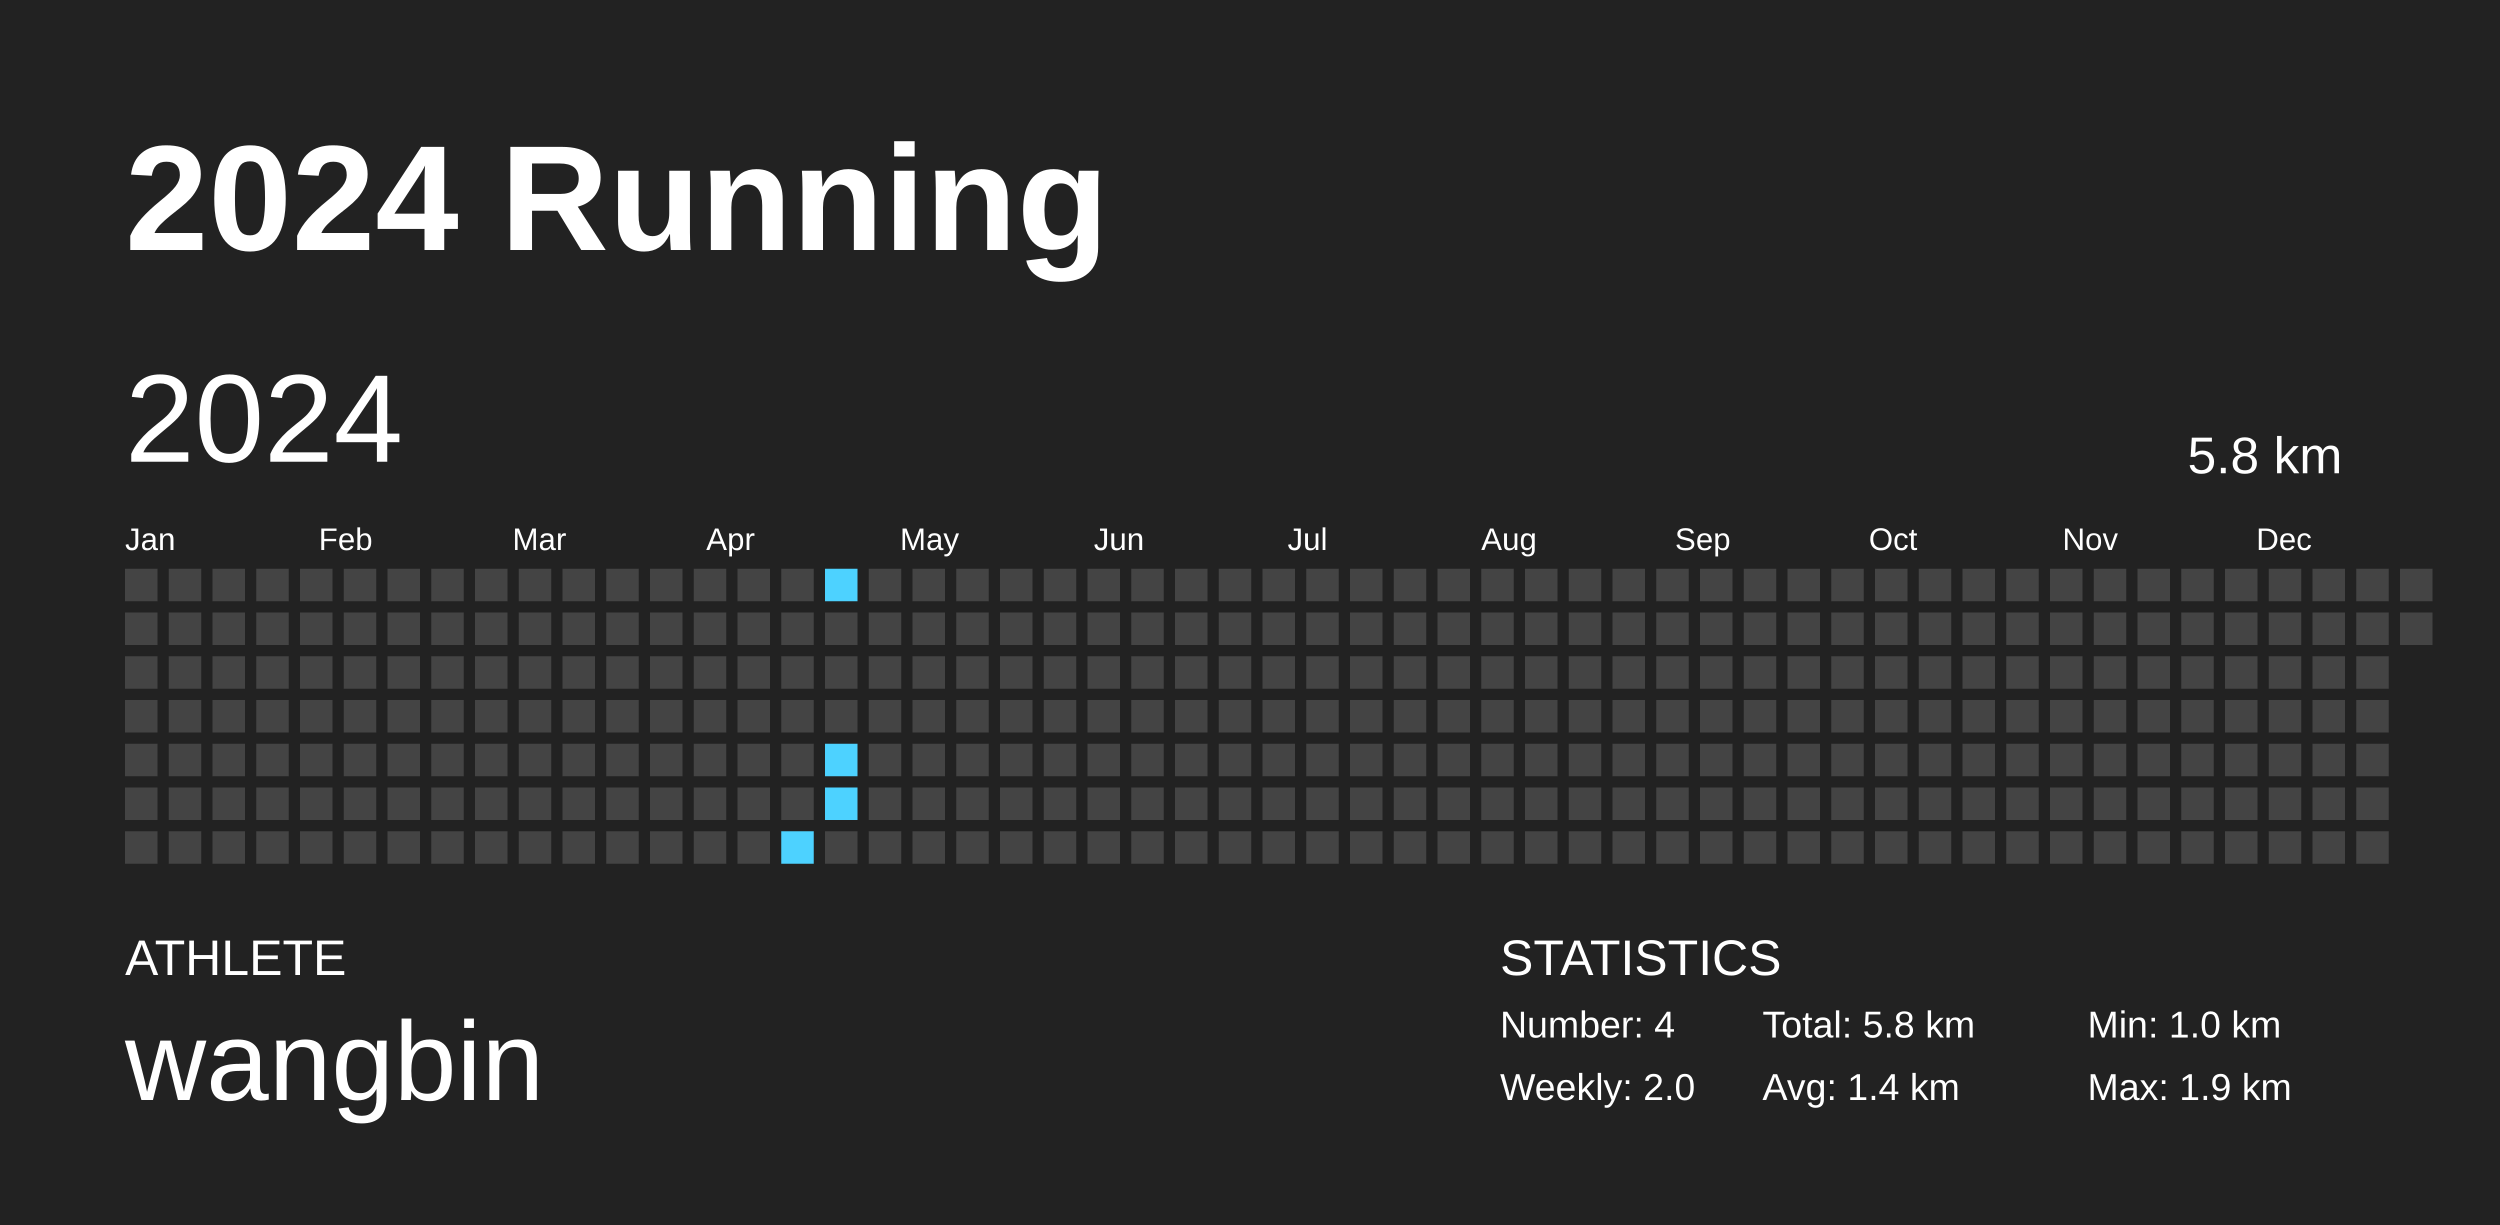
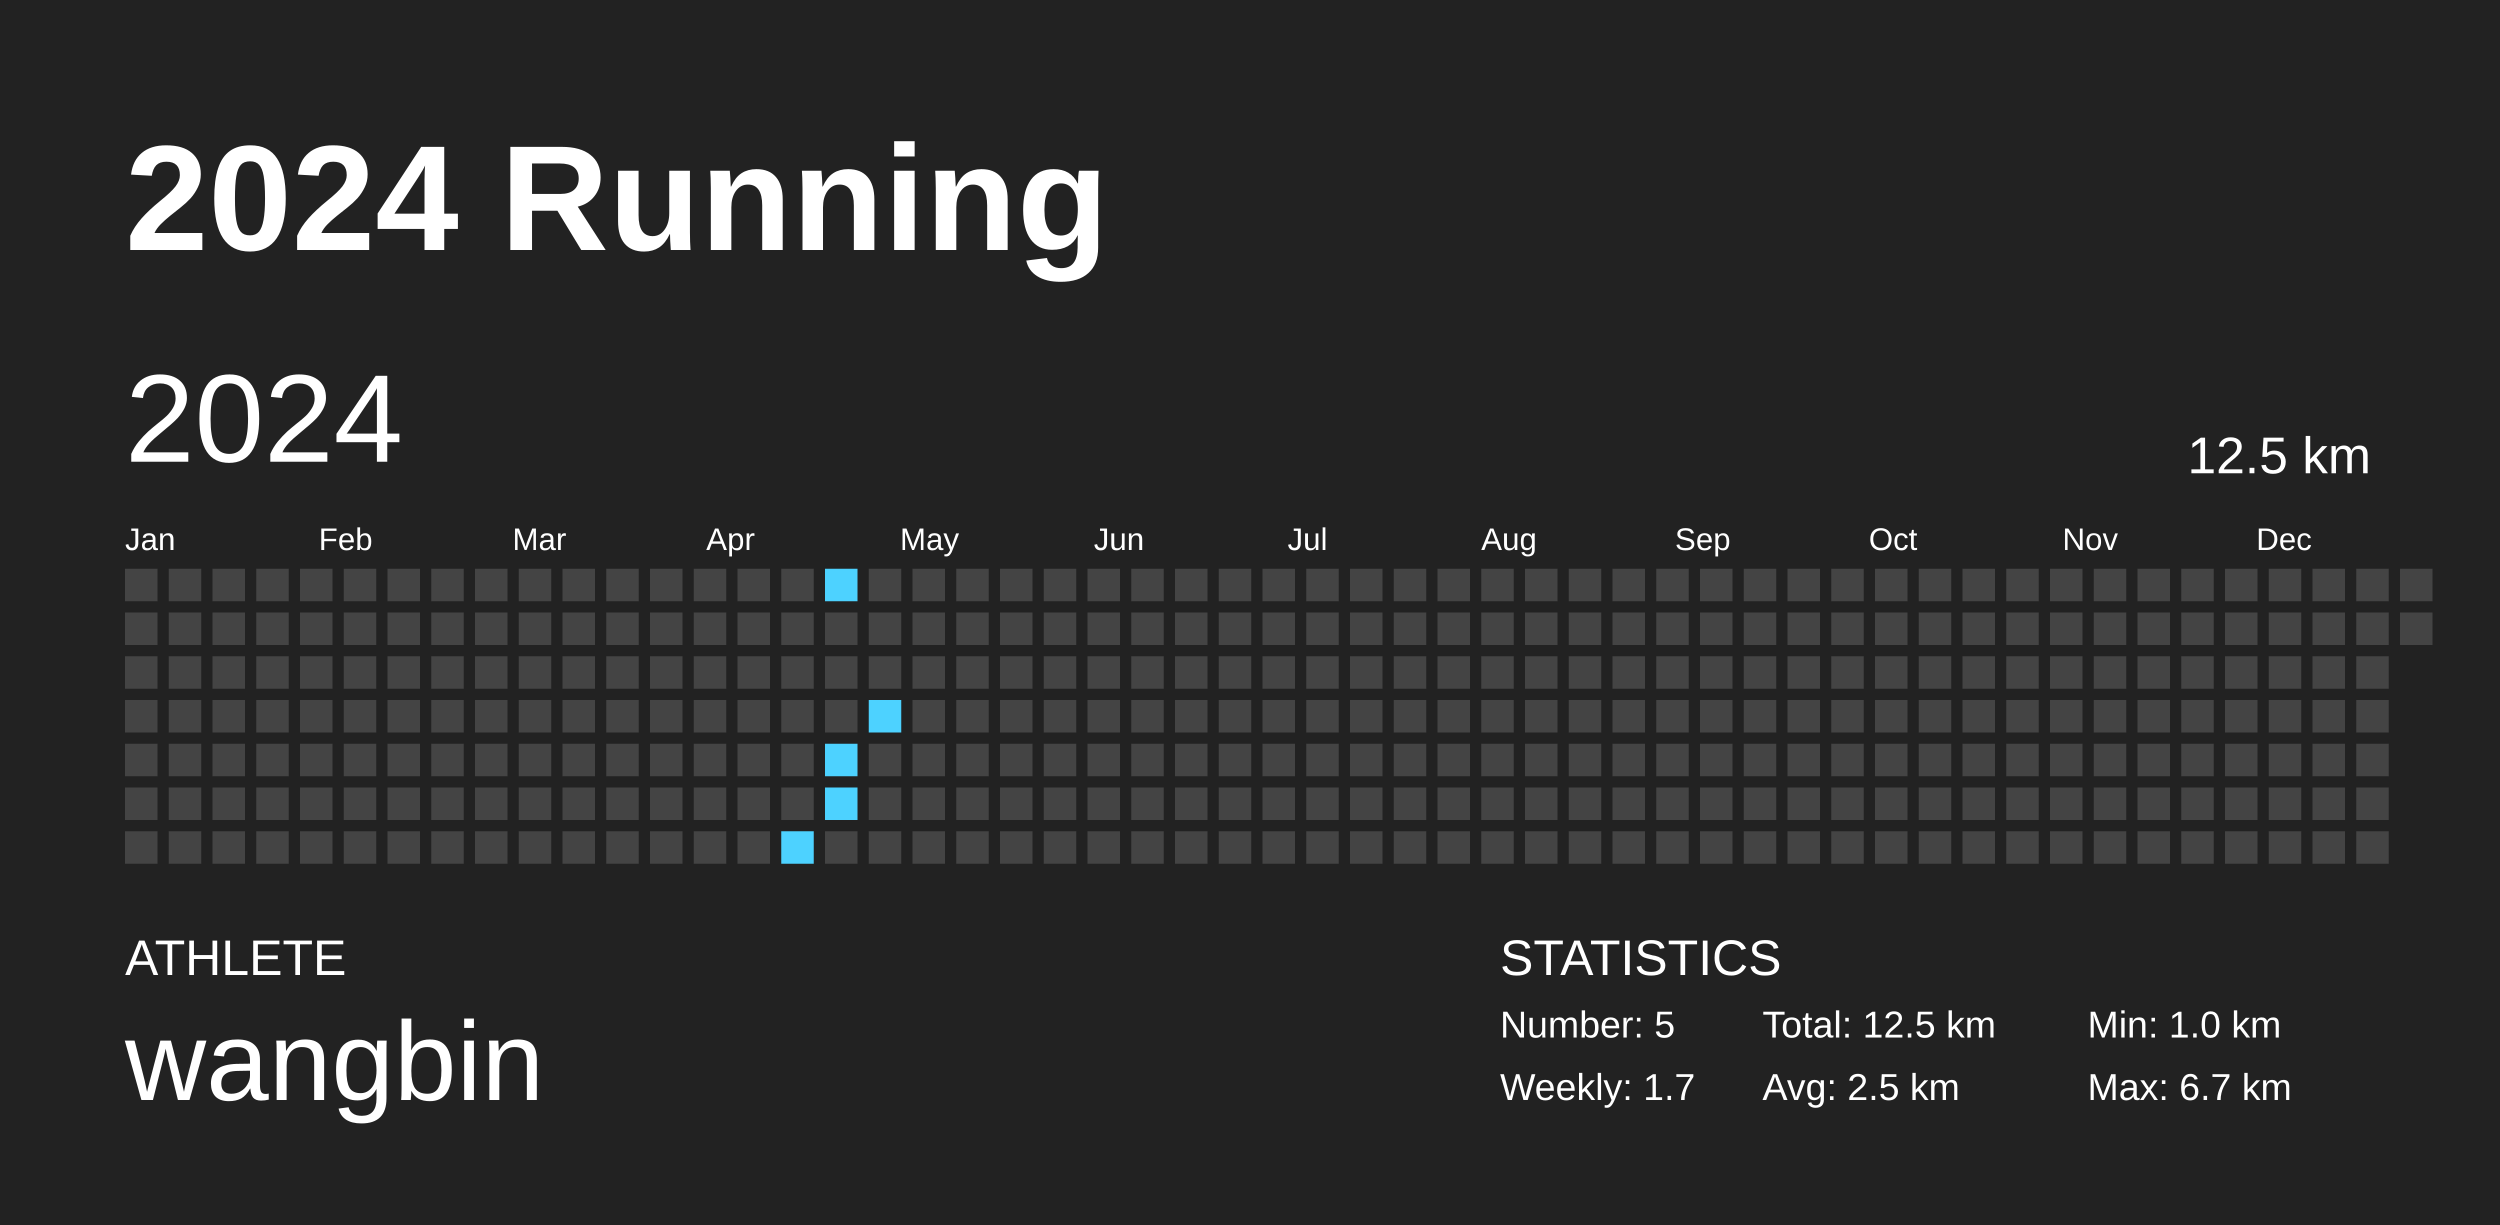
<svg xmlns="http://www.w3.org/2000/svg" baseProfile="full" height="98mm" version="1.1" viewBox="0,0,200,98" width="200mm">
  <defs />
  <rect fill="#222222" height="98" width="200" x="0" y="0" />
  <text fill="#FFFFFF" style="font-size:12px; font-family:Arial; font-weight:bold;" x="10" y="20">2024 Running</text>
  <text fill="#FFFFFF" style="font-size:4px; font-family:Arial" x="10" y="78">ATHLETE</text>
  <text fill="#FFFFFF" style="font-size:9px; font-family:Arial" x="10" y="88">wangbin</text>
  <text fill="#FFFFFF" style="font-size:4px; font-family:Arial" x="120" y="78">STATISTICS</text>
-   <text fill="#FFFFFF" style="font-size:3px; font-family:Arial" x="120" y="83">Number: 4</text>
-   <text fill="#FFFFFF" style="font-size:3px; font-family:Arial" x="120" y="88">Weekly: 2.0</text>
-   <text fill="#FFFFFF" style="font-size:3px; font-family:Arial" x="141" y="83">Total: 5.8 km</text>
-   <text fill="#FFFFFF" style="font-size:3px; font-family:Arial" x="141" y="88">Avg: 1.4 km</text>
+   <text fill="#FFFFFF" style="font-size:3px; font-family:Arial" x="120" y="83">Number: 5</text>
+   <text fill="#FFFFFF" style="font-size:3px; font-family:Arial" x="120" y="88">Weekly: 1.7</text>
+   <text fill="#FFFFFF" style="font-size:3px; font-family:Arial" x="141" y="83">Total: 12.5 km</text>
+   <text fill="#FFFFFF" style="font-size:3px; font-family:Arial" x="141" y="88">Avg: 2.5 km</text>
  <text fill="#FFFFFF" style="font-size:3px; font-family:Arial" x="167" y="83">Min: 1.0 km</text>
-   <text fill="#FFFFFF" style="font-size:3px; font-family:Arial" x="167" y="88">Max: 1.9 km</text>
+   <text fill="#FFFFFF" style="font-size:3px; font-family:Arial" x="167" y="88">Max: 6.7 km</text>
  <text dominant-baseline="hanging" fill="#FFFFFF" style="font-size:10.0px; font-family:Arial;" x="10" y="30">2024</text>
-   <text dominant-baseline="hanging" fill="#FFFFFF" style="font-size:4.125px; font-family:Arial;" x="175" y="35">5.8 km</text>
+   <text dominant-baseline="hanging" fill="#FFFFFF" style="font-size:4.125px; font-family:Arial;" x="175" y="35">12.5 km</text>
  <text fill="#FFFFFF" style="font-size:2.5px; font-family:Arial" x="10.0" y="44">Jan</text>
  <text fill="#FFFFFF" style="font-size:2.5px; font-family:Arial" x="25.5" y="44">Feb</text>
  <text fill="#FFFFFF" style="font-size:2.5px; font-family:Arial" x="41.0" y="44">Mar</text>
  <text fill="#FFFFFF" style="font-size:2.5px; font-family:Arial" x="56.5" y="44">Apr</text>
  <text fill="#FFFFFF" style="font-size:2.5px; font-family:Arial" x="72.0" y="44">May</text>
  <text fill="#FFFFFF" style="font-size:2.5px; font-family:Arial" x="87.5" y="44">Jun</text>
  <text fill="#FFFFFF" style="font-size:2.5px; font-family:Arial" x="103.0" y="44">Jul</text>
  <text fill="#FFFFFF" style="font-size:2.5px; font-family:Arial" x="118.5" y="44">Aug</text>
  <text fill="#FFFFFF" style="font-size:2.5px; font-family:Arial" x="134.0" y="44">Sep</text>
  <text fill="#FFFFFF" style="font-size:2.5px; font-family:Arial" x="149.5" y="44">Oct</text>
  <text fill="#FFFFFF" style="font-size:2.5px; font-family:Arial" x="165.0" y="44">Nov</text>
  <text fill="#FFFFFF" style="font-size:2.5px; font-family:Arial" x="180.5" y="44">Dec</text>
  <rect fill="#444444" height="2.6" width="2.6" x="10.0" y="45.5" />
  <rect fill="#444444" height="2.6" width="2.6" x="10.0" y="49.0" />
  <rect fill="#444444" height="2.6" width="2.6" x="10.0" y="52.5" />
  <rect fill="#444444" height="2.6" width="2.6" x="10.0" y="56.0" />
  <rect fill="#444444" height="2.6" width="2.6" x="10.0" y="59.5" />
  <rect fill="#444444" height="2.6" width="2.6" x="10.0" y="63.0" />
  <rect fill="#444444" height="2.6" width="2.6" x="10.0" y="66.5" />
  <rect fill="#444444" height="2.6" width="2.6" x="13.5" y="45.5" />
  <rect fill="#444444" height="2.6" width="2.6" x="13.5" y="49.0" />
  <rect fill="#444444" height="2.6" width="2.6" x="13.5" y="52.5" />
  <rect fill="#444444" height="2.6" width="2.6" x="13.5" y="56.0" />
  <rect fill="#444444" height="2.6" width="2.6" x="13.5" y="59.5" />
  <rect fill="#444444" height="2.6" width="2.6" x="13.5" y="63.0" />
  <rect fill="#444444" height="2.6" width="2.6" x="13.5" y="66.5" />
  <rect fill="#444444" height="2.6" width="2.6" x="17.0" y="45.5" />
  <rect fill="#444444" height="2.6" width="2.6" x="17.0" y="49.0" />
  <rect fill="#444444" height="2.6" width="2.6" x="17.0" y="52.5" />
  <rect fill="#444444" height="2.6" width="2.6" x="17.0" y="56.0" />
  <rect fill="#444444" height="2.6" width="2.6" x="17.0" y="59.5" />
  <rect fill="#444444" height="2.6" width="2.6" x="17.0" y="63.0" />
  <rect fill="#444444" height="2.6" width="2.6" x="17.0" y="66.5" />
  <rect fill="#444444" height="2.6" width="2.6" x="20.5" y="45.5" />
  <rect fill="#444444" height="2.6" width="2.6" x="20.5" y="49.0" />
  <rect fill="#444444" height="2.6" width="2.6" x="20.5" y="52.5" />
  <rect fill="#444444" height="2.6" width="2.6" x="20.5" y="56.0" />
  <rect fill="#444444" height="2.6" width="2.6" x="20.5" y="59.5" />
  <rect fill="#444444" height="2.6" width="2.6" x="20.5" y="63.0" />
  <rect fill="#444444" height="2.6" width="2.6" x="20.5" y="66.5" />
  <rect fill="#444444" height="2.6" width="2.6" x="24.0" y="45.5" />
  <rect fill="#444444" height="2.6" width="2.6" x="24.0" y="49.0" />
  <rect fill="#444444" height="2.6" width="2.6" x="24.0" y="52.5" />
  <rect fill="#444444" height="2.6" width="2.6" x="24.0" y="56.0" />
  <rect fill="#444444" height="2.6" width="2.6" x="24.0" y="59.5" />
  <rect fill="#444444" height="2.6" width="2.6" x="24.0" y="63.0" />
  <rect fill="#444444" height="2.6" width="2.6" x="24.0" y="66.5" />
  <rect fill="#444444" height="2.6" width="2.6" x="27.5" y="45.5" />
  <rect fill="#444444" height="2.6" width="2.6" x="27.5" y="49.0" />
  <rect fill="#444444" height="2.6" width="2.6" x="27.5" y="52.5" />
  <rect fill="#444444" height="2.6" width="2.6" x="27.5" y="56.0" />
  <rect fill="#444444" height="2.6" width="2.6" x="27.5" y="59.5" />
  <rect fill="#444444" height="2.6" width="2.6" x="27.5" y="63.0" />
  <rect fill="#444444" height="2.6" width="2.6" x="27.5" y="66.5" />
  <rect fill="#444444" height="2.6" width="2.6" x="31.0" y="45.5" />
  <rect fill="#444444" height="2.6" width="2.6" x="31.0" y="49.0" />
  <rect fill="#444444" height="2.6" width="2.6" x="31.0" y="52.5" />
  <rect fill="#444444" height="2.6" width="2.6" x="31.0" y="56.0" />
  <rect fill="#444444" height="2.6" width="2.6" x="31.0" y="59.5" />
  <rect fill="#444444" height="2.6" width="2.6" x="31.0" y="63.0" />
  <rect fill="#444444" height="2.6" width="2.6" x="31.0" y="66.5" />
  <rect fill="#444444" height="2.6" width="2.6" x="34.5" y="45.5" />
  <rect fill="#444444" height="2.6" width="2.6" x="34.5" y="49.0" />
  <rect fill="#444444" height="2.6" width="2.6" x="34.5" y="52.5" />
  <rect fill="#444444" height="2.6" width="2.6" x="34.5" y="56.0" />
  <rect fill="#444444" height="2.6" width="2.6" x="34.5" y="59.5" />
  <rect fill="#444444" height="2.6" width="2.6" x="34.5" y="63.0" />
  <rect fill="#444444" height="2.6" width="2.6" x="34.5" y="66.5" />
  <rect fill="#444444" height="2.6" width="2.6" x="38.0" y="45.5" />
  <rect fill="#444444" height="2.6" width="2.6" x="38.0" y="49.0" />
  <rect fill="#444444" height="2.6" width="2.6" x="38.0" y="52.5" />
  <rect fill="#444444" height="2.6" width="2.6" x="38.0" y="56.0" />
  <rect fill="#444444" height="2.6" width="2.6" x="38.0" y="59.5" />
  <rect fill="#444444" height="2.6" width="2.6" x="38.0" y="63.0" />
  <rect fill="#444444" height="2.6" width="2.6" x="38.0" y="66.5" />
  <rect fill="#444444" height="2.6" width="2.6" x="41.5" y="45.5" />
  <rect fill="#444444" height="2.6" width="2.6" x="41.5" y="49.0" />
  <rect fill="#444444" height="2.6" width="2.6" x="41.5" y="52.5" />
  <rect fill="#444444" height="2.6" width="2.6" x="41.5" y="56.0" />
  <rect fill="#444444" height="2.6" width="2.6" x="41.5" y="59.5" />
  <rect fill="#444444" height="2.6" width="2.6" x="41.5" y="63.0" />
  <rect fill="#444444" height="2.6" width="2.6" x="41.5" y="66.5" />
  <rect fill="#444444" height="2.6" width="2.6" x="45.0" y="45.5" />
  <rect fill="#444444" height="2.6" width="2.6" x="45.0" y="49.0" />
  <rect fill="#444444" height="2.6" width="2.6" x="45.0" y="52.5" />
  <rect fill="#444444" height="2.6" width="2.6" x="45.0" y="56.0" />
  <rect fill="#444444" height="2.6" width="2.6" x="45.0" y="59.5" />
  <rect fill="#444444" height="2.6" width="2.6" x="45.0" y="63.0" />
  <rect fill="#444444" height="2.6" width="2.6" x="45.0" y="66.5" />
  <rect fill="#444444" height="2.6" width="2.6" x="48.5" y="45.5" />
  <rect fill="#444444" height="2.6" width="2.6" x="48.5" y="49.0" />
  <rect fill="#444444" height="2.6" width="2.6" x="48.5" y="52.5" />
  <rect fill="#444444" height="2.6" width="2.6" x="48.5" y="56.0" />
  <rect fill="#444444" height="2.6" width="2.6" x="48.5" y="59.5" />
  <rect fill="#444444" height="2.6" width="2.6" x="48.5" y="63.0" />
  <rect fill="#444444" height="2.6" width="2.6" x="48.5" y="66.5" />
  <rect fill="#444444" height="2.6" width="2.6" x="52.0" y="45.5" />
  <rect fill="#444444" height="2.6" width="2.6" x="52.0" y="49.0" />
  <rect fill="#444444" height="2.6" width="2.6" x="52.0" y="52.5" />
  <rect fill="#444444" height="2.6" width="2.6" x="52.0" y="56.0" />
  <rect fill="#444444" height="2.6" width="2.6" x="52.0" y="59.5" />
  <rect fill="#444444" height="2.6" width="2.6" x="52.0" y="63.0" />
  <rect fill="#444444" height="2.6" width="2.6" x="52.0" y="66.5" />
  <rect fill="#444444" height="2.6" width="2.6" x="55.5" y="45.5" />
  <rect fill="#444444" height="2.6" width="2.6" x="55.5" y="49.0" />
  <rect fill="#444444" height="2.6" width="2.6" x="55.5" y="52.5" />
  <rect fill="#444444" height="2.6" width="2.6" x="55.5" y="56.0" />
  <rect fill="#444444" height="2.6" width="2.6" x="55.5" y="59.5" />
  <rect fill="#444444" height="2.6" width="2.6" x="55.5" y="63.0" />
  <rect fill="#444444" height="2.6" width="2.6" x="55.5" y="66.5" />
  <rect fill="#444444" height="2.6" width="2.6" x="59.0" y="45.5" />
  <rect fill="#444444" height="2.6" width="2.6" x="59.0" y="49.0" />
  <rect fill="#444444" height="2.6" width="2.6" x="59.0" y="52.5" />
  <rect fill="#444444" height="2.6" width="2.6" x="59.0" y="56.0" />
  <rect fill="#444444" height="2.6" width="2.6" x="59.0" y="59.5" />
  <rect fill="#444444" height="2.6" width="2.6" x="59.0" y="63.0" />
  <rect fill="#444444" height="2.6" width="2.6" x="59.0" y="66.5" />
  <rect fill="#444444" height="2.6" width="2.6" x="62.5" y="45.5" />
  <rect fill="#444444" height="2.6" width="2.6" x="62.5" y="49.0" />
  <rect fill="#444444" height="2.6" width="2.6" x="62.5" y="52.5" />
  <rect fill="#444444" height="2.6" width="2.6" x="62.5" y="56.0" />
  <rect fill="#444444" height="2.6" width="2.6" x="62.5" y="59.5" />
  <rect fill="#444444" height="2.6" width="2.6" x="62.5" y="63.0" />
  <rect fill="#4dd2ff" height="2.6" width="2.6" x="62.5" y="66.5" />
  <rect fill="#4dd2ff" height="2.6" width="2.6" x="66.0" y="45.5" />
  <rect fill="#444444" height="2.6" width="2.6" x="66.0" y="49.0" />
  <rect fill="#444444" height="2.6" width="2.6" x="66.0" y="52.5" />
  <rect fill="#444444" height="2.6" width="2.6" x="66.0" y="56.0" />
  <rect fill="#4dd2ff" height="2.6" width="2.6" x="66.0" y="59.5" />
  <rect fill="#4dd2ff" height="2.6" width="2.6" x="66.0" y="63.0" />
  <rect fill="#444444" height="2.6" width="2.6" x="66.0" y="66.5" />
  <rect fill="#444444" height="2.6" width="2.6" x="69.5" y="45.5" />
  <rect fill="#444444" height="2.6" width="2.6" x="69.5" y="49.0" />
  <rect fill="#444444" height="2.6" width="2.6" x="69.5" y="52.5" />
-   <rect fill="#444444" height="2.6" width="2.6" x="69.5" y="56.0" />
+   <rect fill="#4dd2ff" height="2.6" width="2.6" x="69.5" y="56.0" />
  <rect fill="#444444" height="2.6" width="2.6" x="69.5" y="59.5" />
  <rect fill="#444444" height="2.6" width="2.6" x="69.5" y="63.0" />
  <rect fill="#444444" height="2.6" width="2.6" x="69.5" y="66.5" />
  <rect fill="#444444" height="2.6" width="2.6" x="73.0" y="45.5" />
  <rect fill="#444444" height="2.6" width="2.6" x="73.0" y="49.0" />
  <rect fill="#444444" height="2.6" width="2.6" x="73.0" y="52.5" />
  <rect fill="#444444" height="2.6" width="2.6" x="73.0" y="56.0" />
  <rect fill="#444444" height="2.6" width="2.6" x="73.0" y="59.5" />
  <rect fill="#444444" height="2.6" width="2.6" x="73.0" y="63.0" />
  <rect fill="#444444" height="2.6" width="2.6" x="73.0" y="66.5" />
  <rect fill="#444444" height="2.6" width="2.6" x="76.5" y="45.5" />
  <rect fill="#444444" height="2.6" width="2.6" x="76.5" y="49.0" />
  <rect fill="#444444" height="2.6" width="2.6" x="76.5" y="52.5" />
  <rect fill="#444444" height="2.6" width="2.6" x="76.5" y="56.0" />
  <rect fill="#444444" height="2.6" width="2.6" x="76.5" y="59.5" />
  <rect fill="#444444" height="2.6" width="2.6" x="76.5" y="63.0" />
  <rect fill="#444444" height="2.6" width="2.6" x="76.5" y="66.5" />
  <rect fill="#444444" height="2.6" width="2.6" x="80.0" y="45.5" />
  <rect fill="#444444" height="2.6" width="2.6" x="80.0" y="49.0" />
  <rect fill="#444444" height="2.6" width="2.6" x="80.0" y="52.5" />
  <rect fill="#444444" height="2.6" width="2.6" x="80.0" y="56.0" />
  <rect fill="#444444" height="2.6" width="2.6" x="80.0" y="59.5" />
  <rect fill="#444444" height="2.6" width="2.6" x="80.0" y="63.0" />
  <rect fill="#444444" height="2.6" width="2.6" x="80.0" y="66.5" />
  <rect fill="#444444" height="2.6" width="2.6" x="83.5" y="45.5" />
  <rect fill="#444444" height="2.6" width="2.6" x="83.5" y="49.0" />
  <rect fill="#444444" height="2.6" width="2.6" x="83.5" y="52.5" />
  <rect fill="#444444" height="2.6" width="2.6" x="83.5" y="56.0" />
  <rect fill="#444444" height="2.6" width="2.6" x="83.5" y="59.5" />
  <rect fill="#444444" height="2.6" width="2.6" x="83.5" y="63.0" />
  <rect fill="#444444" height="2.6" width="2.6" x="83.5" y="66.5" />
  <rect fill="#444444" height="2.6" width="2.6" x="87.0" y="45.5" />
  <rect fill="#444444" height="2.6" width="2.6" x="87.0" y="49.0" />
  <rect fill="#444444" height="2.6" width="2.6" x="87.0" y="52.5" />
  <rect fill="#444444" height="2.6" width="2.6" x="87.0" y="56.0" />
  <rect fill="#444444" height="2.6" width="2.6" x="87.0" y="59.5" />
  <rect fill="#444444" height="2.6" width="2.6" x="87.0" y="63.0" />
  <rect fill="#444444" height="2.6" width="2.6" x="87.0" y="66.5" />
  <rect fill="#444444" height="2.6" width="2.6" x="90.5" y="45.5" />
  <rect fill="#444444" height="2.6" width="2.6" x="90.5" y="49.0" />
  <rect fill="#444444" height="2.6" width="2.6" x="90.5" y="52.5" />
  <rect fill="#444444" height="2.6" width="2.6" x="90.5" y="56.0" />
  <rect fill="#444444" height="2.6" width="2.6" x="90.5" y="59.5" />
  <rect fill="#444444" height="2.6" width="2.6" x="90.5" y="63.0" />
  <rect fill="#444444" height="2.6" width="2.6" x="90.5" y="66.5" />
  <rect fill="#444444" height="2.6" width="2.6" x="94.0" y="45.5" />
  <rect fill="#444444" height="2.6" width="2.6" x="94.0" y="49.0" />
  <rect fill="#444444" height="2.6" width="2.6" x="94.0" y="52.5" />
  <rect fill="#444444" height="2.6" width="2.6" x="94.0" y="56.0" />
  <rect fill="#444444" height="2.6" width="2.6" x="94.0" y="59.5" />
  <rect fill="#444444" height="2.6" width="2.6" x="94.0" y="63.0" />
  <rect fill="#444444" height="2.6" width="2.6" x="94.0" y="66.5" />
  <rect fill="#444444" height="2.6" width="2.6" x="97.5" y="45.5" />
  <rect fill="#444444" height="2.6" width="2.6" x="97.5" y="49.0" />
  <rect fill="#444444" height="2.6" width="2.6" x="97.5" y="52.5" />
  <rect fill="#444444" height="2.6" width="2.6" x="97.5" y="56.0" />
  <rect fill="#444444" height="2.6" width="2.6" x="97.5" y="59.5" />
  <rect fill="#444444" height="2.6" width="2.6" x="97.5" y="63.0" />
  <rect fill="#444444" height="2.6" width="2.6" x="97.5" y="66.5" />
  <rect fill="#444444" height="2.6" width="2.6" x="101.0" y="45.5" />
  <rect fill="#444444" height="2.6" width="2.6" x="101.0" y="49.0" />
  <rect fill="#444444" height="2.6" width="2.6" x="101.0" y="52.5" />
  <rect fill="#444444" height="2.6" width="2.6" x="101.0" y="56.0" />
  <rect fill="#444444" height="2.6" width="2.6" x="101.0" y="59.5" />
  <rect fill="#444444" height="2.6" width="2.6" x="101.0" y="63.0" />
  <rect fill="#444444" height="2.6" width="2.6" x="101.0" y="66.5" />
  <rect fill="#444444" height="2.6" width="2.6" x="104.5" y="45.5" />
  <rect fill="#444444" height="2.6" width="2.6" x="104.5" y="49.0" />
  <rect fill="#444444" height="2.6" width="2.6" x="104.5" y="52.5" />
  <rect fill="#444444" height="2.6" width="2.6" x="104.5" y="56.0" />
  <rect fill="#444444" height="2.6" width="2.6" x="104.5" y="59.5" />
  <rect fill="#444444" height="2.6" width="2.6" x="104.5" y="63.0" />
  <rect fill="#444444" height="2.6" width="2.6" x="104.5" y="66.5" />
  <rect fill="#444444" height="2.6" width="2.6" x="108.0" y="45.5" />
  <rect fill="#444444" height="2.6" width="2.6" x="108.0" y="49.0" />
  <rect fill="#444444" height="2.6" width="2.6" x="108.0" y="52.5" />
  <rect fill="#444444" height="2.6" width="2.6" x="108.0" y="56.0" />
  <rect fill="#444444" height="2.6" width="2.6" x="108.0" y="59.5" />
  <rect fill="#444444" height="2.6" width="2.6" x="108.0" y="63.0" />
  <rect fill="#444444" height="2.6" width="2.6" x="108.0" y="66.5" />
  <rect fill="#444444" height="2.6" width="2.6" x="111.5" y="45.5" />
  <rect fill="#444444" height="2.6" width="2.6" x="111.5" y="49.0" />
  <rect fill="#444444" height="2.6" width="2.6" x="111.5" y="52.5" />
  <rect fill="#444444" height="2.6" width="2.6" x="111.5" y="56.0" />
  <rect fill="#444444" height="2.6" width="2.6" x="111.5" y="59.5" />
  <rect fill="#444444" height="2.6" width="2.6" x="111.5" y="63.0" />
  <rect fill="#444444" height="2.6" width="2.6" x="111.5" y="66.5" />
  <rect fill="#444444" height="2.6" width="2.6" x="115.0" y="45.5" />
  <rect fill="#444444" height="2.6" width="2.6" x="115.0" y="49.0" />
  <rect fill="#444444" height="2.6" width="2.6" x="115.0" y="52.5" />
  <rect fill="#444444" height="2.6" width="2.6" x="115.0" y="56.0" />
  <rect fill="#444444" height="2.6" width="2.6" x="115.0" y="59.5" />
  <rect fill="#444444" height="2.6" width="2.6" x="115.0" y="63.0" />
  <rect fill="#444444" height="2.6" width="2.6" x="115.0" y="66.5" />
  <rect fill="#444444" height="2.6" width="2.6" x="118.5" y="45.5" />
  <rect fill="#444444" height="2.6" width="2.6" x="118.5" y="49.0" />
  <rect fill="#444444" height="2.6" width="2.6" x="118.5" y="52.5" />
  <rect fill="#444444" height="2.6" width="2.6" x="118.5" y="56.0" />
  <rect fill="#444444" height="2.6" width="2.6" x="118.5" y="59.5" />
  <rect fill="#444444" height="2.6" width="2.6" x="118.5" y="63.0" />
  <rect fill="#444444" height="2.6" width="2.6" x="118.5" y="66.5" />
  <rect fill="#444444" height="2.6" width="2.6" x="122.0" y="45.5" />
  <rect fill="#444444" height="2.6" width="2.6" x="122.0" y="49.0" />
  <rect fill="#444444" height="2.6" width="2.6" x="122.0" y="52.5" />
  <rect fill="#444444" height="2.6" width="2.6" x="122.0" y="56.0" />
  <rect fill="#444444" height="2.6" width="2.6" x="122.0" y="59.5" />
  <rect fill="#444444" height="2.6" width="2.6" x="122.0" y="63.0" />
  <rect fill="#444444" height="2.6" width="2.6" x="122.0" y="66.5" />
  <rect fill="#444444" height="2.6" width="2.6" x="125.5" y="45.5" />
  <rect fill="#444444" height="2.6" width="2.6" x="125.5" y="49.0" />
  <rect fill="#444444" height="2.6" width="2.6" x="125.5" y="52.5" />
  <rect fill="#444444" height="2.6" width="2.6" x="125.5" y="56.0" />
  <rect fill="#444444" height="2.6" width="2.6" x="125.5" y="59.5" />
  <rect fill="#444444" height="2.6" width="2.6" x="125.5" y="63.0" />
  <rect fill="#444444" height="2.6" width="2.6" x="125.5" y="66.5" />
  <rect fill="#444444" height="2.6" width="2.6" x="129.0" y="45.5" />
  <rect fill="#444444" height="2.6" width="2.6" x="129.0" y="49.0" />
  <rect fill="#444444" height="2.6" width="2.6" x="129.0" y="52.5" />
  <rect fill="#444444" height="2.6" width="2.6" x="129.0" y="56.0" />
  <rect fill="#444444" height="2.6" width="2.6" x="129.0" y="59.5" />
  <rect fill="#444444" height="2.6" width="2.6" x="129.0" y="63.0" />
  <rect fill="#444444" height="2.6" width="2.6" x="129.0" y="66.5" />
  <rect fill="#444444" height="2.6" width="2.6" x="132.5" y="45.5" />
  <rect fill="#444444" height="2.6" width="2.6" x="132.5" y="49.0" />
  <rect fill="#444444" height="2.6" width="2.6" x="132.5" y="52.5" />
  <rect fill="#444444" height="2.6" width="2.6" x="132.5" y="56.0" />
  <rect fill="#444444" height="2.6" width="2.6" x="132.5" y="59.5" />
  <rect fill="#444444" height="2.6" width="2.6" x="132.5" y="63.0" />
  <rect fill="#444444" height="2.6" width="2.6" x="132.5" y="66.5" />
  <rect fill="#444444" height="2.6" width="2.6" x="136.0" y="45.5" />
  <rect fill="#444444" height="2.6" width="2.6" x="136.0" y="49.0" />
  <rect fill="#444444" height="2.6" width="2.6" x="136.0" y="52.5" />
  <rect fill="#444444" height="2.6" width="2.6" x="136.0" y="56.0" />
  <rect fill="#444444" height="2.6" width="2.6" x="136.0" y="59.5" />
  <rect fill="#444444" height="2.6" width="2.6" x="136.0" y="63.0" />
  <rect fill="#444444" height="2.6" width="2.6" x="136.0" y="66.5" />
  <rect fill="#444444" height="2.6" width="2.6" x="139.5" y="45.5" />
  <rect fill="#444444" height="2.6" width="2.6" x="139.5" y="49.0" />
  <rect fill="#444444" height="2.6" width="2.6" x="139.5" y="52.5" />
  <rect fill="#444444" height="2.6" width="2.6" x="139.5" y="56.0" />
  <rect fill="#444444" height="2.6" width="2.6" x="139.5" y="59.5" />
  <rect fill="#444444" height="2.6" width="2.6" x="139.5" y="63.0" />
  <rect fill="#444444" height="2.6" width="2.6" x="139.5" y="66.5" />
  <rect fill="#444444" height="2.6" width="2.6" x="143.0" y="45.5" />
  <rect fill="#444444" height="2.6" width="2.6" x="143.0" y="49.0" />
  <rect fill="#444444" height="2.6" width="2.6" x="143.0" y="52.5" />
  <rect fill="#444444" height="2.6" width="2.6" x="143.0" y="56.0" />
  <rect fill="#444444" height="2.6" width="2.6" x="143.0" y="59.5" />
  <rect fill="#444444" height="2.6" width="2.6" x="143.0" y="63.0" />
  <rect fill="#444444" height="2.6" width="2.6" x="143.0" y="66.5" />
  <rect fill="#444444" height="2.6" width="2.6" x="146.5" y="45.5" />
  <rect fill="#444444" height="2.6" width="2.6" x="146.5" y="49.0" />
  <rect fill="#444444" height="2.6" width="2.6" x="146.5" y="52.5" />
  <rect fill="#444444" height="2.6" width="2.6" x="146.5" y="56.0" />
  <rect fill="#444444" height="2.6" width="2.6" x="146.5" y="59.5" />
  <rect fill="#444444" height="2.6" width="2.6" x="146.5" y="63.0" />
  <rect fill="#444444" height="2.6" width="2.6" x="146.5" y="66.5" />
  <rect fill="#444444" height="2.6" width="2.6" x="150.0" y="45.5" />
  <rect fill="#444444" height="2.6" width="2.6" x="150.0" y="49.0" />
  <rect fill="#444444" height="2.6" width="2.6" x="150.0" y="52.5" />
  <rect fill="#444444" height="2.6" width="2.6" x="150.0" y="56.0" />
  <rect fill="#444444" height="2.6" width="2.6" x="150.0" y="59.5" />
  <rect fill="#444444" height="2.6" width="2.6" x="150.0" y="63.0" />
  <rect fill="#444444" height="2.6" width="2.6" x="150.0" y="66.5" />
  <rect fill="#444444" height="2.6" width="2.6" x="153.5" y="45.5" />
  <rect fill="#444444" height="2.6" width="2.6" x="153.5" y="49.0" />
  <rect fill="#444444" height="2.6" width="2.6" x="153.5" y="52.5" />
  <rect fill="#444444" height="2.6" width="2.6" x="153.5" y="56.0" />
  <rect fill="#444444" height="2.6" width="2.6" x="153.5" y="59.5" />
  <rect fill="#444444" height="2.6" width="2.6" x="153.5" y="63.0" />
  <rect fill="#444444" height="2.6" width="2.6" x="153.5" y="66.5" />
  <rect fill="#444444" height="2.6" width="2.6" x="157.0" y="45.5" />
  <rect fill="#444444" height="2.6" width="2.6" x="157.0" y="49.0" />
  <rect fill="#444444" height="2.6" width="2.6" x="157.0" y="52.5" />
  <rect fill="#444444" height="2.6" width="2.6" x="157.0" y="56.0" />
  <rect fill="#444444" height="2.6" width="2.6" x="157.0" y="59.5" />
  <rect fill="#444444" height="2.6" width="2.6" x="157.0" y="63.0" />
  <rect fill="#444444" height="2.6" width="2.6" x="157.0" y="66.5" />
  <rect fill="#444444" height="2.6" width="2.6" x="160.5" y="45.5" />
  <rect fill="#444444" height="2.6" width="2.6" x="160.5" y="49.0" />
  <rect fill="#444444" height="2.6" width="2.6" x="160.5" y="52.5" />
  <rect fill="#444444" height="2.6" width="2.6" x="160.5" y="56.0" />
  <rect fill="#444444" height="2.6" width="2.6" x="160.5" y="59.5" />
  <rect fill="#444444" height="2.6" width="2.6" x="160.5" y="63.0" />
  <rect fill="#444444" height="2.6" width="2.6" x="160.5" y="66.5" />
  <rect fill="#444444" height="2.6" width="2.6" x="164.0" y="45.5" />
  <rect fill="#444444" height="2.6" width="2.6" x="164.0" y="49.0" />
  <rect fill="#444444" height="2.6" width="2.6" x="164.0" y="52.5" />
  <rect fill="#444444" height="2.6" width="2.6" x="164.0" y="56.0" />
  <rect fill="#444444" height="2.6" width="2.6" x="164.0" y="59.5" />
  <rect fill="#444444" height="2.6" width="2.6" x="164.0" y="63.0" />
  <rect fill="#444444" height="2.6" width="2.6" x="164.0" y="66.5" />
  <rect fill="#444444" height="2.6" width="2.6" x="167.5" y="45.5" />
  <rect fill="#444444" height="2.6" width="2.6" x="167.5" y="49.0" />
  <rect fill="#444444" height="2.6" width="2.6" x="167.5" y="52.5" />
  <rect fill="#444444" height="2.6" width="2.6" x="167.5" y="56.0" />
  <rect fill="#444444" height="2.6" width="2.6" x="167.5" y="59.5" />
  <rect fill="#444444" height="2.6" width="2.6" x="167.5" y="63.0" />
  <rect fill="#444444" height="2.6" width="2.6" x="167.5" y="66.5" />
  <rect fill="#444444" height="2.6" width="2.6" x="171.0" y="45.5" />
  <rect fill="#444444" height="2.6" width="2.6" x="171.0" y="49.0" />
  <rect fill="#444444" height="2.6" width="2.6" x="171.0" y="52.5" />
  <rect fill="#444444" height="2.6" width="2.6" x="171.0" y="56.0" />
  <rect fill="#444444" height="2.6" width="2.6" x="171.0" y="59.5" />
  <rect fill="#444444" height="2.6" width="2.6" x="171.0" y="63.0" />
  <rect fill="#444444" height="2.6" width="2.6" x="171.0" y="66.5" />
  <rect fill="#444444" height="2.6" width="2.6" x="174.5" y="45.5" />
  <rect fill="#444444" height="2.6" width="2.6" x="174.5" y="49.0" />
  <rect fill="#444444" height="2.6" width="2.6" x="174.5" y="52.5" />
  <rect fill="#444444" height="2.6" width="2.6" x="174.5" y="56.0" />
  <rect fill="#444444" height="2.6" width="2.6" x="174.5" y="59.5" />
  <rect fill="#444444" height="2.6" width="2.6" x="174.5" y="63.0" />
  <rect fill="#444444" height="2.6" width="2.6" x="174.5" y="66.5" />
  <rect fill="#444444" height="2.6" width="2.6" x="178.0" y="45.5" />
  <rect fill="#444444" height="2.6" width="2.6" x="178.0" y="49.0" />
  <rect fill="#444444" height="2.6" width="2.6" x="178.0" y="52.5" />
  <rect fill="#444444" height="2.6" width="2.6" x="178.0" y="56.0" />
  <rect fill="#444444" height="2.6" width="2.6" x="178.0" y="59.5" />
  <rect fill="#444444" height="2.6" width="2.6" x="178.0" y="63.0" />
  <rect fill="#444444" height="2.6" width="2.6" x="178.0" y="66.5" />
  <rect fill="#444444" height="2.6" width="2.6" x="181.5" y="45.5" />
  <rect fill="#444444" height="2.6" width="2.6" x="181.5" y="49.0" />
  <rect fill="#444444" height="2.6" width="2.6" x="181.5" y="52.5" />
  <rect fill="#444444" height="2.6" width="2.6" x="181.5" y="56.0" />
  <rect fill="#444444" height="2.6" width="2.6" x="181.5" y="59.5" />
  <rect fill="#444444" height="2.6" width="2.6" x="181.5" y="63.0" />
  <rect fill="#444444" height="2.6" width="2.6" x="181.5" y="66.5" />
  <rect fill="#444444" height="2.6" width="2.6" x="185.0" y="45.5" />
  <rect fill="#444444" height="2.6" width="2.6" x="185.0" y="49.0" />
  <rect fill="#444444" height="2.6" width="2.6" x="185.0" y="52.5" />
  <rect fill="#444444" height="2.6" width="2.6" x="185.0" y="56.0" />
  <rect fill="#444444" height="2.6" width="2.6" x="185.0" y="59.5" />
  <rect fill="#444444" height="2.6" width="2.6" x="185.0" y="63.0" />
  <rect fill="#444444" height="2.6" width="2.6" x="185.0" y="66.5" />
  <rect fill="#444444" height="2.6" width="2.6" x="188.5" y="45.5" />
  <rect fill="#444444" height="2.6" width="2.6" x="188.5" y="49.0" />
  <rect fill="#444444" height="2.6" width="2.6" x="188.5" y="52.5" />
  <rect fill="#444444" height="2.6" width="2.6" x="188.5" y="56.0" />
  <rect fill="#444444" height="2.6" width="2.6" x="188.5" y="59.5" />
  <rect fill="#444444" height="2.6" width="2.6" x="188.5" y="63.0" />
  <rect fill="#444444" height="2.6" width="2.6" x="188.5" y="66.5" />
  <rect fill="#444444" height="2.6" width="2.6" x="192.0" y="45.5" />
  <rect fill="#444444" height="2.6" width="2.6" x="192.0" y="49.0" />
</svg>
